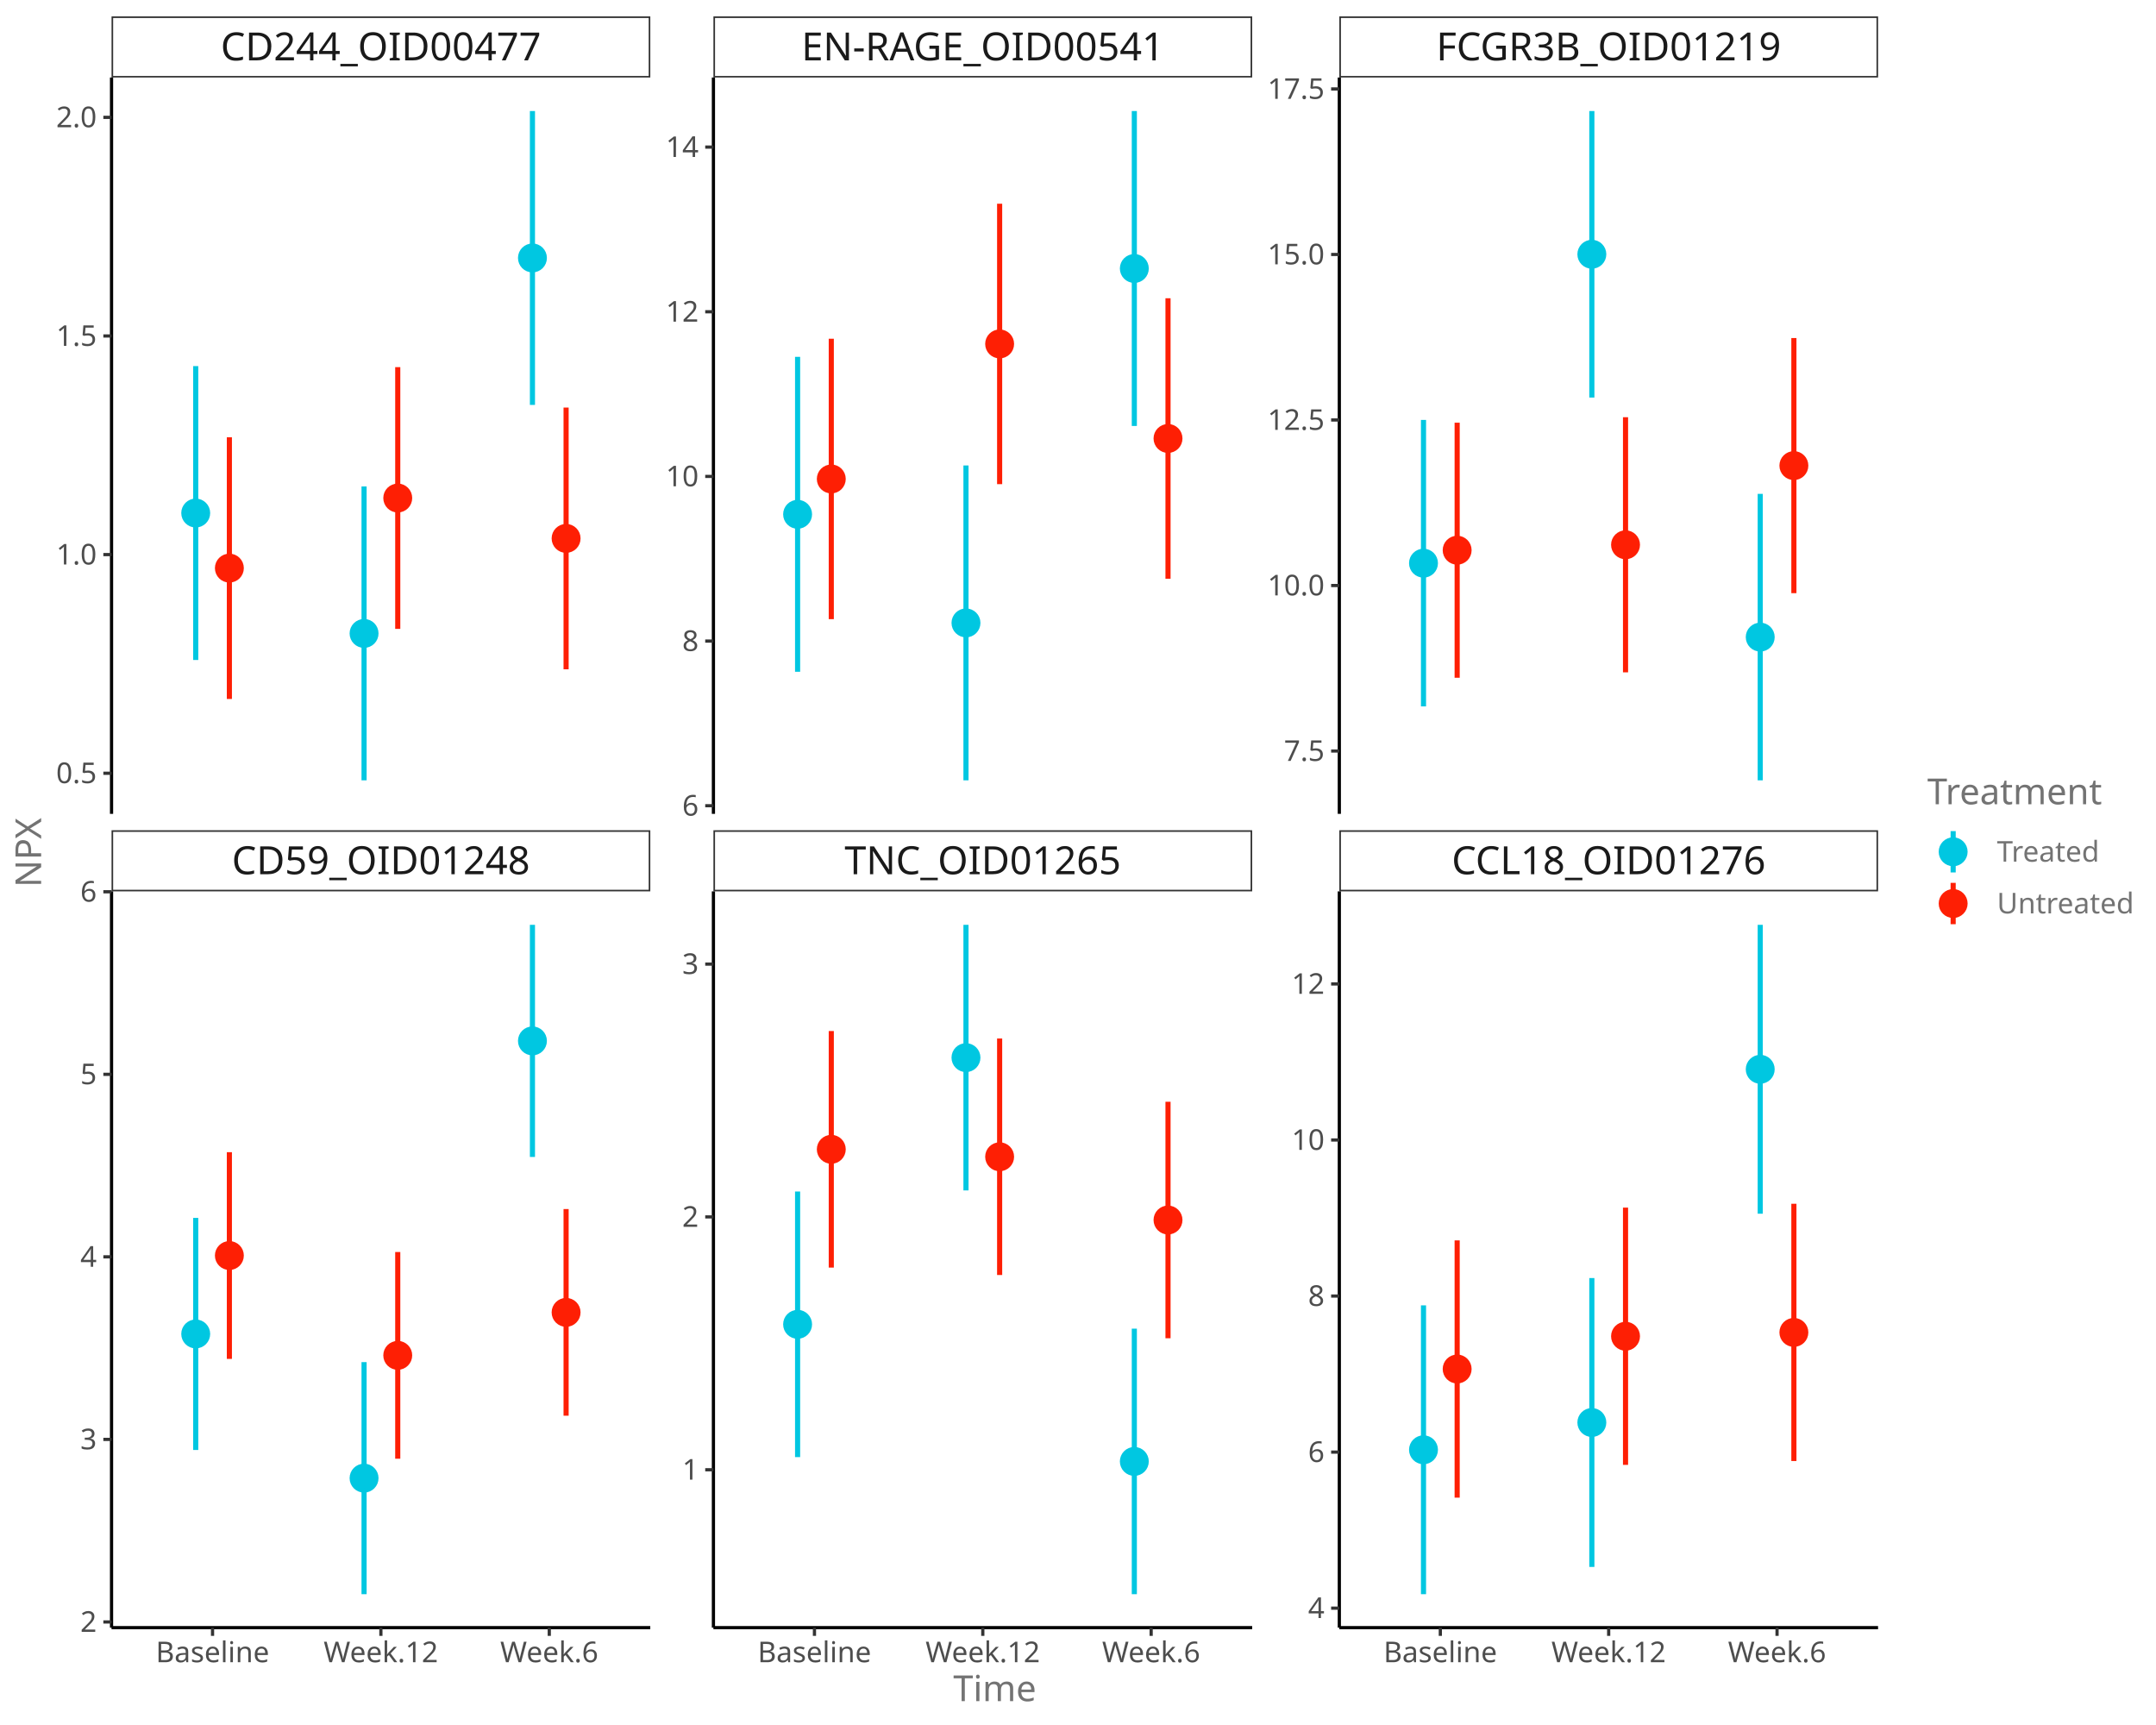
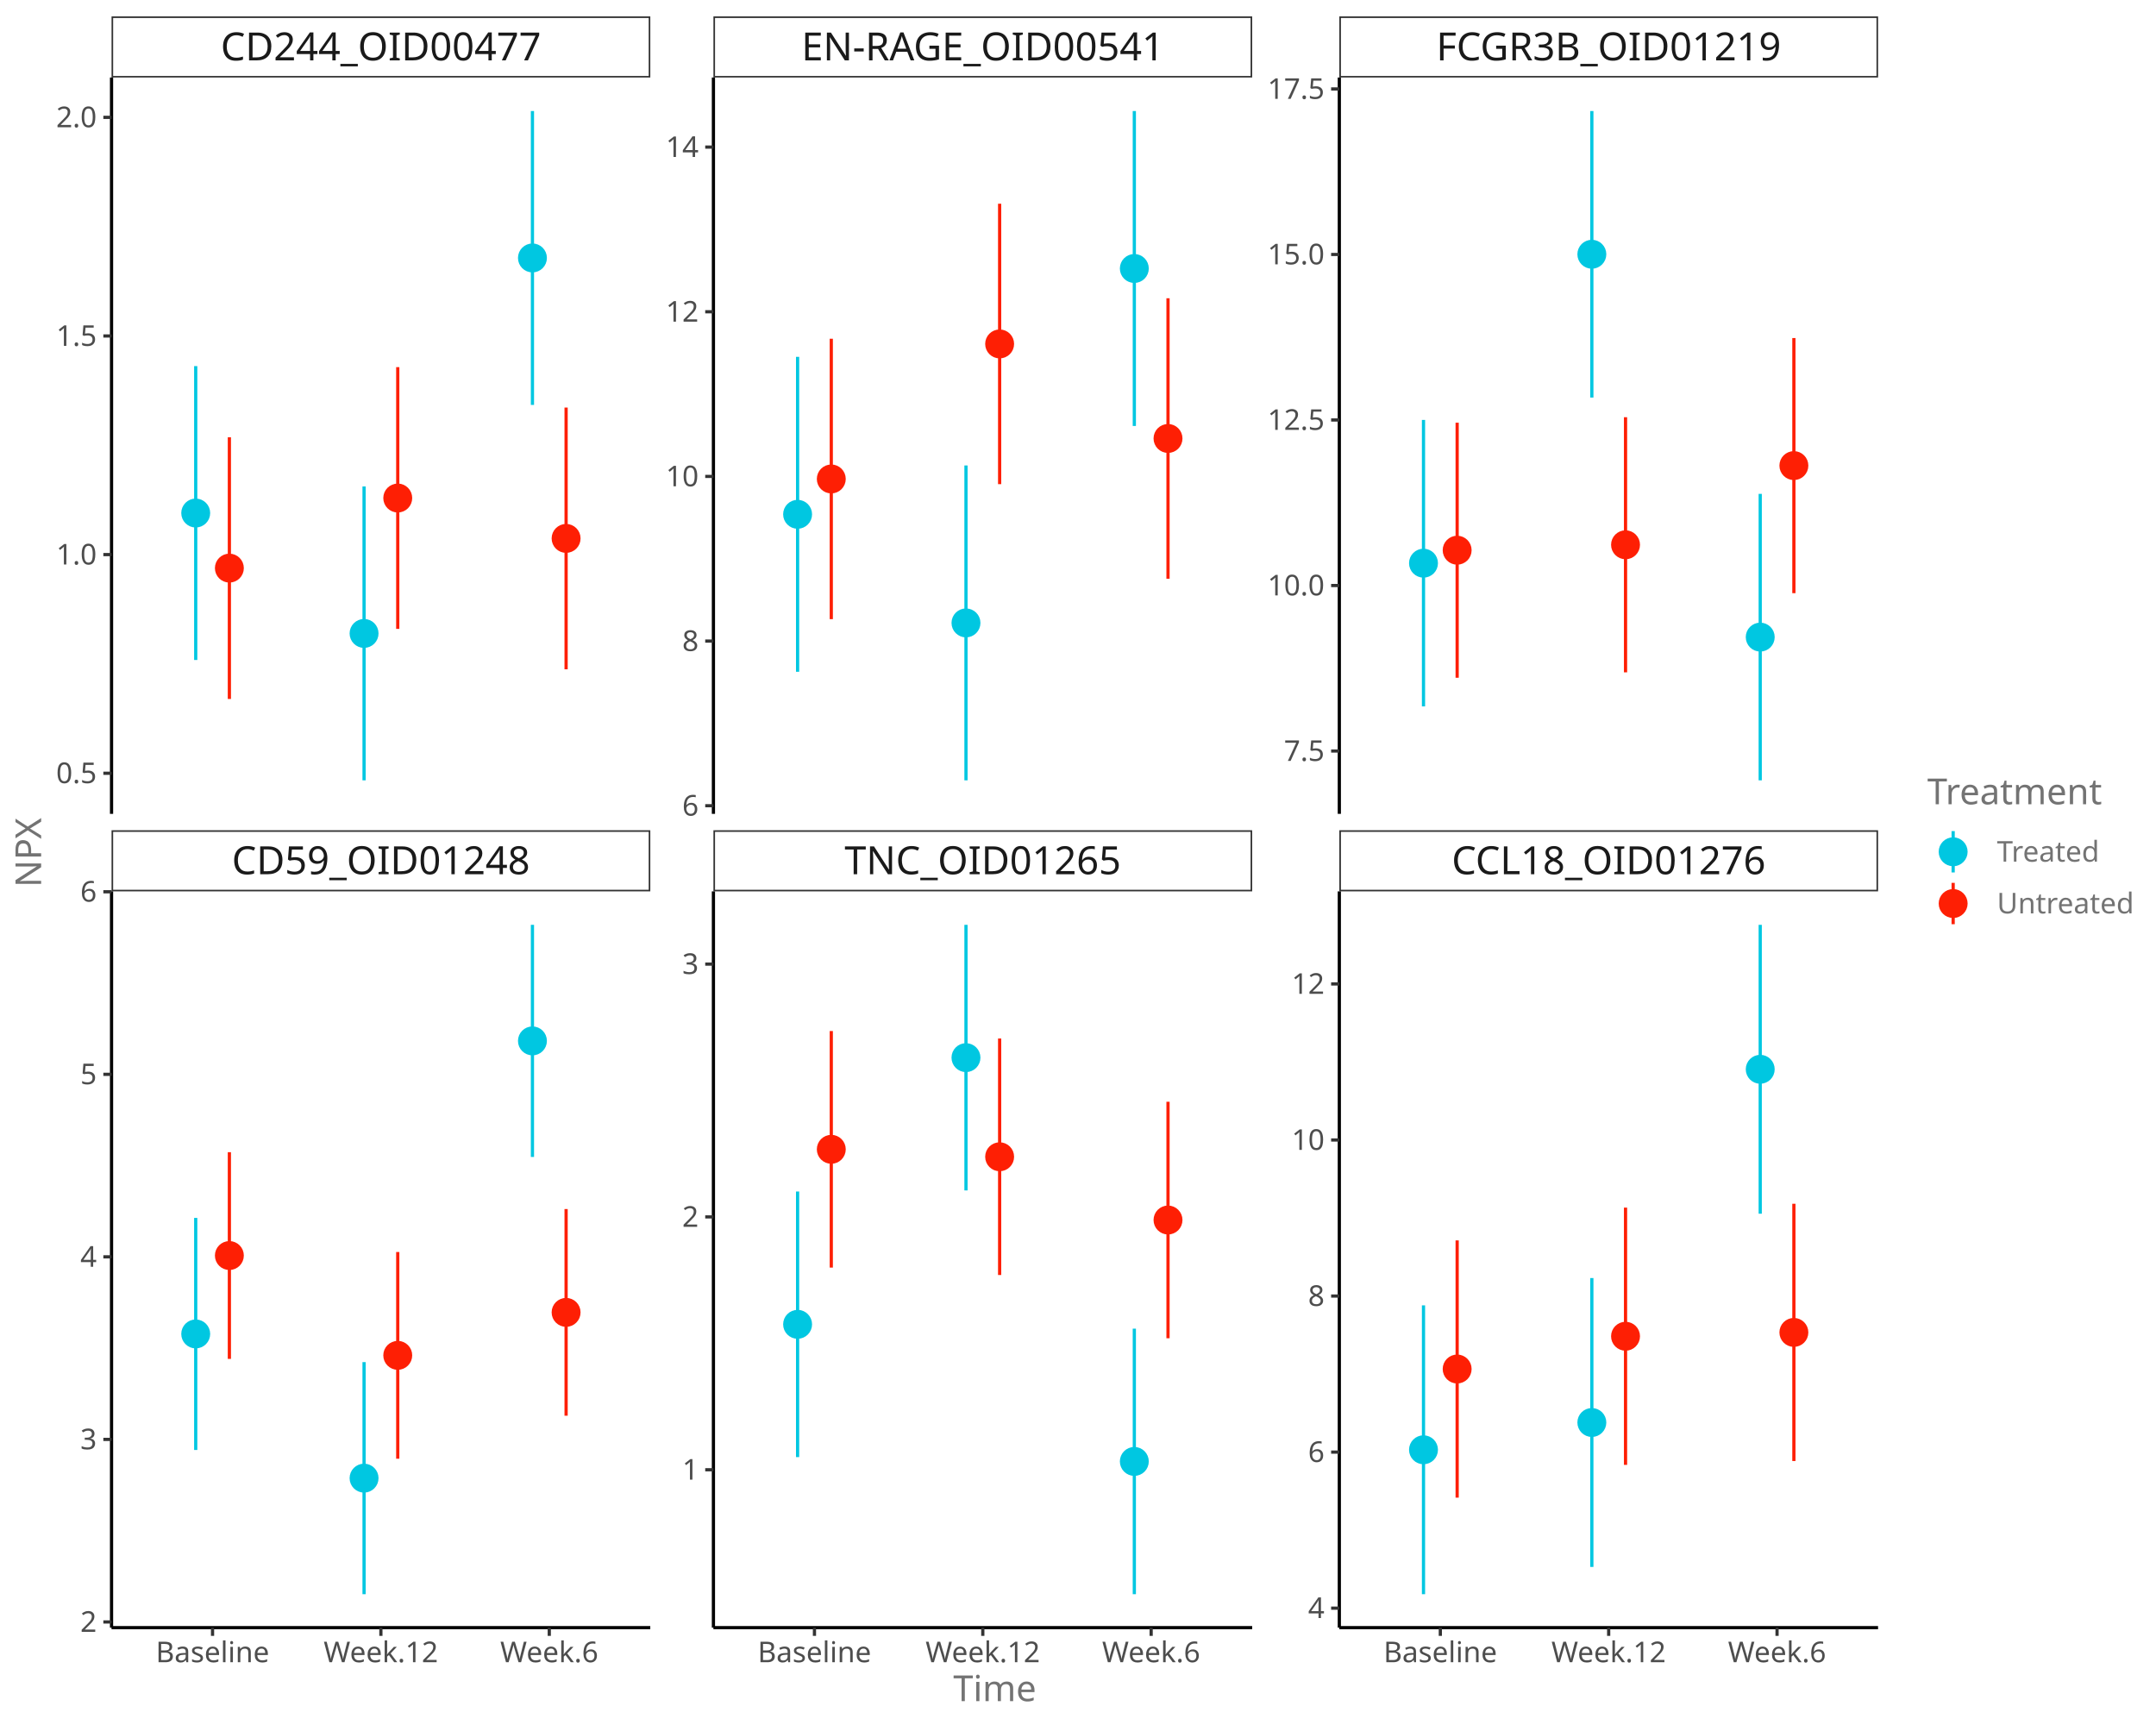
<svg xmlns="http://www.w3.org/2000/svg" class="svglite" data-engine-version="2.0" width="720.00pt" height="576.00pt" viewBox="0 0 720.00 576.00">
  <defs>
    <style type="text/css">
    .svglite line, .svglite polyline, .svglite polygon, .svglite path, .svglite rect, .svglite circle {
      fill: none;
      stroke: #000000;
      stroke-linecap: round;
      stroke-linejoin: round;
      stroke-miterlimit: 10.00;
    }
  </style>
  </defs>
  <rect width="100%" height="100%" style="stroke: none; fill: #FFFFFF;" />
  <defs>
    <clipPath id="cpMC4wMHw3MjAuMDB8MC4wMHw1NzYuMDA=">
      <rect x="0.00" y="0.00" width="720.00" height="576.00" />
    </clipPath>
  </defs>
  <g clip-path="url(#cpMC4wMHw3MjAuMDB8MC4wMHw1NzYuMDA=)">
    <rect x="0" y="0.00" width="720.00" height="576.00" style="stroke-width: 1.07; stroke: #FFFFFF; fill: #FFFFFF;" />
  </g>
  <defs>
    <clipPath id="cpMzcuMjV8MjE3LjE2fDI1Ljg5fDI3MS43NQ==">
      <rect x="37.25" y="25.89" width="179.92" height="245.86" />
    </clipPath>
  </defs>
  <g clip-path="url(#cpMzcuMjV8MjE3LjE2fDI1Ljg5fDI3MS43NQ==)">
    <rect x="37.25" y="25.89" width="179.92" height="245.86" style="stroke-width: 1.07; stroke: none; fill: #FFFFFF;" />
-     <line x1="65.36" y1="220.38" x2="65.36" y2="122.25" style="stroke-width: 1.71; stroke: #00C7E1; stroke-linecap: butt;" />
-     <line x1="121.58" y1="260.57" x2="121.58" y2="162.44" style="stroke-width: 1.71; stroke: #00C7E1; stroke-linecap: butt;" />
-     <line x1="177.81" y1="135.20" x2="177.81" y2="37.07" style="stroke-width: 1.71; stroke: #00C7E1; stroke-linecap: butt;" />
-     <line x1="76.60" y1="233.40" x2="76.60" y2="146.01" style="stroke-width: 1.71; stroke: #FE1F04; stroke-linecap: butt;" />
-     <line x1="132.83" y1="209.99" x2="132.83" y2="122.60" style="stroke-width: 1.71; stroke: #FE1F04; stroke-linecap: butt;" />
-     <line x1="189.05" y1="223.48" x2="189.05" y2="136.09" style="stroke-width: 1.71; stroke: #FE1F04; stroke-linecap: butt;" />
+     <line x1="65.36" y1="220.38" x2="65.36" y2="122.25" style="stroke-width: 1.07; stroke: #00C7E1; stroke-linecap: butt;" />
+     <line x1="121.58" y1="260.57" x2="121.58" y2="162.44" style="stroke-width: 1.07; stroke: #00C7E1; stroke-linecap: butt;" />
+     <line x1="177.81" y1="135.20" x2="177.81" y2="37.07" style="stroke-width: 1.07; stroke: #00C7E1; stroke-linecap: butt;" />
+     <line x1="76.60" y1="233.40" x2="76.60" y2="146.01" style="stroke-width: 1.07; stroke: #FE1F04; stroke-linecap: butt;" />
+     <line x1="132.83" y1="209.99" x2="132.83" y2="122.60" style="stroke-width: 1.07; stroke: #FE1F04; stroke-linecap: butt;" />
+     <line x1="189.05" y1="223.48" x2="189.05" y2="136.09" style="stroke-width: 1.07; stroke: #FE1F04; stroke-linecap: butt;" />
    <circle cx="65.36" cy="171.31" r="4.12" style="stroke-width: 1.42; stroke: #00C7E1; fill: #00C7E1;" />
    <circle cx="121.58" cy="211.51" r="4.12" style="stroke-width: 1.42; stroke: #00C7E1; fill: #00C7E1;" />
    <circle cx="177.81" cy="86.13" r="4.12" style="stroke-width: 1.42; stroke: #00C7E1; fill: #00C7E1;" />
    <circle cx="76.60" cy="189.70" r="4.12" style="stroke-width: 1.42; stroke: #FE1F04; fill: #FE1F04;" />
    <circle cx="132.83" cy="166.30" r="4.12" style="stroke-width: 1.42; stroke: #FE1F04; fill: #FE1F04;" />
    <circle cx="189.05" cy="179.78" r="4.12" style="stroke-width: 1.42; stroke: #FE1F04; fill: #FE1F04;" />
  </g>
  <g clip-path="url(#cpMC4wMHw3MjAuMDB8MC4wMHw1NzYuMDA=)">
</g>
  <defs>
    <clipPath id="cpMzcuMjV8MjE3LjE2fDI5Ny42NHw1NDMuNTA=">
      <rect x="37.25" y="297.64" width="179.92" height="245.86" />
    </clipPath>
  </defs>
  <g clip-path="url(#cpMzcuMjV8MjE3LjE2fDI5Ny42NHw1NDMuNTA=)">
    <rect x="37.25" y="297.64" width="179.92" height="245.86" style="stroke-width: 1.07; stroke: none; fill: #FFFFFF;" />
-     <line x1="65.36" y1="484.17" x2="65.36" y2="406.67" style="stroke-width: 1.71; stroke: #00C7E1; stroke-linecap: butt;" />
-     <line x1="121.58" y1="532.32" x2="121.58" y2="454.82" style="stroke-width: 1.71; stroke: #00C7E1; stroke-linecap: butt;" />
-     <line x1="177.81" y1="386.32" x2="177.81" y2="308.82" style="stroke-width: 1.71; stroke: #00C7E1; stroke-linecap: butt;" />
-     <line x1="76.60" y1="453.75" x2="76.60" y2="384.73" style="stroke-width: 1.71; stroke: #FE1F04; stroke-linecap: butt;" />
-     <line x1="132.83" y1="487.08" x2="132.83" y2="418.06" style="stroke-width: 1.71; stroke: #FE1F04; stroke-linecap: butt;" />
-     <line x1="189.05" y1="472.73" x2="189.05" y2="403.71" style="stroke-width: 1.71; stroke: #FE1F04; stroke-linecap: butt;" />
+     <line x1="65.36" y1="484.17" x2="65.36" y2="406.67" style="stroke-width: 1.07; stroke: #00C7E1; stroke-linecap: butt;" />
+     <line x1="121.58" y1="532.32" x2="121.58" y2="454.82" style="stroke-width: 1.07; stroke: #00C7E1; stroke-linecap: butt;" />
+     <line x1="177.81" y1="386.32" x2="177.81" y2="308.82" style="stroke-width: 1.07; stroke: #00C7E1; stroke-linecap: butt;" />
+     <line x1="76.60" y1="453.75" x2="76.60" y2="384.73" style="stroke-width: 1.07; stroke: #FE1F04; stroke-linecap: butt;" />
+     <line x1="132.83" y1="487.08" x2="132.83" y2="418.06" style="stroke-width: 1.07; stroke: #FE1F04; stroke-linecap: butt;" />
+     <line x1="189.05" y1="472.73" x2="189.05" y2="403.71" style="stroke-width: 1.07; stroke: #FE1F04; stroke-linecap: butt;" />
    <circle cx="65.36" cy="445.42" r="4.12" style="stroke-width: 1.42; stroke: #00C7E1; fill: #00C7E1;" />
    <circle cx="121.58" cy="493.57" r="4.12" style="stroke-width: 1.42; stroke: #00C7E1; fill: #00C7E1;" />
    <circle cx="177.81" cy="347.57" r="4.12" style="stroke-width: 1.42; stroke: #00C7E1; fill: #00C7E1;" />
    <circle cx="76.60" cy="419.24" r="4.12" style="stroke-width: 1.42; stroke: #FE1F04; fill: #FE1F04;" />
    <circle cx="132.83" cy="452.57" r="4.12" style="stroke-width: 1.42; stroke: #FE1F04; fill: #FE1F04;" />
    <circle cx="189.05" cy="438.22" r="4.12" style="stroke-width: 1.42; stroke: #FE1F04; fill: #FE1F04;" />
  </g>
  <g clip-path="url(#cpMC4wMHw3MjAuMDB8MC4wMHw1NzYuMDA=)">
</g>
  <defs>
    <clipPath id="cpMjM4LjI1fDQxOC4xN3wyNS44OXwyNzEuNzU=">
      <rect x="238.25" y="25.89" width="179.92" height="245.86" />
    </clipPath>
  </defs>
  <g clip-path="url(#cpMjM4LjI1fDQxOC4xN3wyNS44OXwyNzEuNzU=)">
    <rect x="238.25" y="25.89" width="179.92" height="245.86" style="stroke-width: 1.07; stroke: none; fill: #FFFFFF;" />
-     <line x1="266.36" y1="224.31" x2="266.36" y2="119.15" style="stroke-width: 1.71; stroke: #00C7E1; stroke-linecap: butt;" />
-     <line x1="322.59" y1="260.57" x2="322.59" y2="155.42" style="stroke-width: 1.71; stroke: #00C7E1; stroke-linecap: butt;" />
-     <line x1="378.81" y1="142.23" x2="378.81" y2="37.07" style="stroke-width: 1.71; stroke: #00C7E1; stroke-linecap: butt;" />
-     <line x1="277.61" y1="206.75" x2="277.61" y2="113.10" style="stroke-width: 1.71; stroke: #FE1F04; stroke-linecap: butt;" />
-     <line x1="333.83" y1="161.67" x2="333.83" y2="68.02" style="stroke-width: 1.71; stroke: #FE1F04; stroke-linecap: butt;" />
-     <line x1="390.06" y1="193.24" x2="390.06" y2="99.59" style="stroke-width: 1.71; stroke: #FE1F04; stroke-linecap: butt;" />
+     <line x1="266.36" y1="224.31" x2="266.36" y2="119.15" style="stroke-width: 1.07; stroke: #00C7E1; stroke-linecap: butt;" />
+     <line x1="322.59" y1="260.57" x2="322.59" y2="155.42" style="stroke-width: 1.07; stroke: #00C7E1; stroke-linecap: butt;" />
+     <line x1="378.81" y1="142.23" x2="378.81" y2="37.07" style="stroke-width: 1.07; stroke: #00C7E1; stroke-linecap: butt;" />
+     <line x1="277.61" y1="206.75" x2="277.61" y2="113.10" style="stroke-width: 1.07; stroke: #FE1F04; stroke-linecap: butt;" />
+     <line x1="333.83" y1="161.67" x2="333.83" y2="68.02" style="stroke-width: 1.07; stroke: #FE1F04; stroke-linecap: butt;" />
+     <line x1="390.06" y1="193.24" x2="390.06" y2="99.59" style="stroke-width: 1.07; stroke: #FE1F04; stroke-linecap: butt;" />
    <circle cx="266.36" cy="171.73" r="4.12" style="stroke-width: 1.42; stroke: #00C7E1; fill: #00C7E1;" />
    <circle cx="322.59" cy="208.00" r="4.12" style="stroke-width: 1.42; stroke: #00C7E1; fill: #00C7E1;" />
    <circle cx="378.81" cy="89.65" r="4.12" style="stroke-width: 1.42; stroke: #00C7E1; fill: #00C7E1;" />
    <circle cx="277.61" cy="159.93" r="4.12" style="stroke-width: 1.42; stroke: #FE1F04; fill: #FE1F04;" />
    <circle cx="333.83" cy="114.84" r="4.12" style="stroke-width: 1.42; stroke: #FE1F04; fill: #FE1F04;" />
    <circle cx="390.06" cy="146.41" r="4.12" style="stroke-width: 1.42; stroke: #FE1F04; fill: #FE1F04;" />
  </g>
  <g clip-path="url(#cpMC4wMHw3MjAuMDB8MC4wMHw1NzYuMDA=)">
</g>
  <defs>
    <clipPath id="cpMjM4LjI1fDQxOC4xN3wyOTcuNjR8NTQzLjUw">
      <rect x="238.25" y="297.64" width="179.92" height="245.86" />
    </clipPath>
  </defs>
  <g clip-path="url(#cpMjM4LjI1fDQxOC4xN3wyOTcuNjR8NTQzLjUw)">
    <rect x="238.25" y="297.64" width="179.92" height="245.86" style="stroke-width: 1.07; stroke: none; fill: #FFFFFF;" />
-     <line x1="266.36" y1="486.55" x2="266.36" y2="397.87" style="stroke-width: 1.71; stroke: #00C7E1; stroke-linecap: butt;" />
-     <line x1="322.59" y1="397.50" x2="322.59" y2="308.82" style="stroke-width: 1.71; stroke: #00C7E1; stroke-linecap: butt;" />
-     <line x1="378.81" y1="532.32" x2="378.81" y2="443.65" style="stroke-width: 1.71; stroke: #00C7E1; stroke-linecap: butt;" />
-     <line x1="277.61" y1="423.26" x2="277.61" y2="344.28" style="stroke-width: 1.71; stroke: #FE1F04; stroke-linecap: butt;" />
-     <line x1="333.83" y1="425.74" x2="333.83" y2="346.77" style="stroke-width: 1.71; stroke: #FE1F04; stroke-linecap: butt;" />
-     <line x1="390.06" y1="446.87" x2="390.06" y2="367.89" style="stroke-width: 1.71; stroke: #FE1F04; stroke-linecap: butt;" />
+     <line x1="266.36" y1="486.55" x2="266.36" y2="397.87" style="stroke-width: 1.07; stroke: #00C7E1; stroke-linecap: butt;" />
+     <line x1="322.59" y1="397.50" x2="322.59" y2="308.82" style="stroke-width: 1.07; stroke: #00C7E1; stroke-linecap: butt;" />
+     <line x1="378.81" y1="532.32" x2="378.81" y2="443.65" style="stroke-width: 1.07; stroke: #00C7E1; stroke-linecap: butt;" />
+     <line x1="277.61" y1="423.26" x2="277.61" y2="344.28" style="stroke-width: 1.07; stroke: #FE1F04; stroke-linecap: butt;" />
+     <line x1="333.83" y1="425.74" x2="333.83" y2="346.77" style="stroke-width: 1.07; stroke: #FE1F04; stroke-linecap: butt;" />
+     <line x1="390.06" y1="446.87" x2="390.06" y2="367.89" style="stroke-width: 1.07; stroke: #FE1F04; stroke-linecap: butt;" />
    <circle cx="266.36" cy="442.21" r="4.12" style="stroke-width: 1.42; stroke: #00C7E1; fill: #00C7E1;" />
    <circle cx="322.59" cy="353.16" r="4.12" style="stroke-width: 1.42; stroke: #00C7E1; fill: #00C7E1;" />
    <circle cx="378.81" cy="487.99" r="4.12" style="stroke-width: 1.42; stroke: #00C7E1; fill: #00C7E1;" />
    <circle cx="277.61" cy="383.77" r="4.12" style="stroke-width: 1.42; stroke: #FE1F04; fill: #FE1F04;" />
    <circle cx="333.83" cy="386.26" r="4.12" style="stroke-width: 1.42; stroke: #FE1F04; fill: #FE1F04;" />
    <circle cx="390.06" cy="407.38" r="4.12" style="stroke-width: 1.42; stroke: #FE1F04; fill: #FE1F04;" />
  </g>
  <g clip-path="url(#cpMC4wMHw3MjAuMDB8MC4wMHw1NzYuMDA=)">
</g>
  <defs>
    <clipPath id="cpNDQ3LjI3fDYyNy4xOHwyNS44OXwyNzEuNzU=">
      <rect x="447.27" y="25.89" width="179.92" height="245.86" />
    </clipPath>
  </defs>
  <g clip-path="url(#cpNDQ3LjI3fDYyNy4xOHwyNS44OXwyNzEuNzU=)">
    <rect x="447.27" y="25.89" width="179.92" height="245.86" style="stroke-width: 1.07; stroke: none; fill: #FFFFFF;" />
-     <line x1="475.38" y1="235.88" x2="475.38" y2="140.22" style="stroke-width: 1.71; stroke: #00C7E1; stroke-linecap: butt;" />
-     <line x1="531.60" y1="132.74" x2="531.60" y2="37.07" style="stroke-width: 1.71; stroke: #00C7E1; stroke-linecap: butt;" />
-     <line x1="587.83" y1="260.57" x2="587.83" y2="164.91" style="stroke-width: 1.71; stroke: #00C7E1; stroke-linecap: butt;" />
-     <line x1="486.62" y1="226.32" x2="486.62" y2="141.13" style="stroke-width: 1.71; stroke: #FE1F04; stroke-linecap: butt;" />
-     <line x1="542.85" y1="224.51" x2="542.85" y2="139.31" style="stroke-width: 1.71; stroke: #FE1F04; stroke-linecap: butt;" />
-     <line x1="599.07" y1="198.06" x2="599.07" y2="112.87" style="stroke-width: 1.71; stroke: #FE1F04; stroke-linecap: butt;" />
+     <line x1="475.38" y1="235.88" x2="475.38" y2="140.22" style="stroke-width: 1.07; stroke: #00C7E1; stroke-linecap: butt;" />
+     <line x1="531.60" y1="132.74" x2="531.60" y2="37.07" style="stroke-width: 1.07; stroke: #00C7E1; stroke-linecap: butt;" />
+     <line x1="587.83" y1="260.57" x2="587.83" y2="164.91" style="stroke-width: 1.07; stroke: #00C7E1; stroke-linecap: butt;" />
+     <line x1="486.62" y1="226.32" x2="486.62" y2="141.13" style="stroke-width: 1.07; stroke: #FE1F04; stroke-linecap: butt;" />
+     <line x1="542.85" y1="224.51" x2="542.85" y2="139.31" style="stroke-width: 1.07; stroke: #FE1F04; stroke-linecap: butt;" />
+     <line x1="599.07" y1="198.06" x2="599.07" y2="112.87" style="stroke-width: 1.07; stroke: #FE1F04; stroke-linecap: butt;" />
    <circle cx="475.38" cy="188.05" r="4.12" style="stroke-width: 1.42; stroke: #00C7E1; fill: #00C7E1;" />
    <circle cx="531.60" cy="84.90" r="4.12" style="stroke-width: 1.42; stroke: #00C7E1; fill: #00C7E1;" />
    <circle cx="587.83" cy="212.74" r="4.12" style="stroke-width: 1.42; stroke: #00C7E1; fill: #00C7E1;" />
    <circle cx="486.62" cy="183.72" r="4.12" style="stroke-width: 1.42; stroke: #FE1F04; fill: #FE1F04;" />
    <circle cx="542.85" cy="181.91" r="4.12" style="stroke-width: 1.42; stroke: #FE1F04; fill: #FE1F04;" />
    <circle cx="599.07" cy="155.47" r="4.12" style="stroke-width: 1.42; stroke: #FE1F04; fill: #FE1F04;" />
  </g>
  <g clip-path="url(#cpMC4wMHw3MjAuMDB8MC4wMHw1NzYuMDA=)">
</g>
  <defs>
    <clipPath id="cpNDQ3LjI3fDYyNy4xOHwyOTcuNjR8NTQzLjUw">
      <rect x="447.27" y="297.64" width="179.92" height="245.86" />
    </clipPath>
  </defs>
  <g clip-path="url(#cpNDQ3LjI3fDYyNy4xOHwyOTcuNjR8NTQzLjUw)">
    <rect x="447.27" y="297.64" width="179.92" height="245.86" style="stroke-width: 1.07; stroke: none; fill: #FFFFFF;" />
-     <line x1="475.38" y1="532.32" x2="475.38" y2="435.87" style="stroke-width: 1.71; stroke: #00C7E1; stroke-linecap: butt;" />
-     <line x1="531.60" y1="523.22" x2="531.60" y2="426.76" style="stroke-width: 1.71; stroke: #00C7E1; stroke-linecap: butt;" />
-     <line x1="587.83" y1="405.27" x2="587.83" y2="308.82" style="stroke-width: 1.71; stroke: #00C7E1; stroke-linecap: butt;" />
-     <line x1="486.62" y1="500.08" x2="486.62" y2="414.18" style="stroke-width: 1.71; stroke: #FE1F04; stroke-linecap: butt;" />
-     <line x1="542.85" y1="489.14" x2="542.85" y2="403.24" style="stroke-width: 1.71; stroke: #FE1F04; stroke-linecap: butt;" />
-     <line x1="599.07" y1="487.86" x2="599.07" y2="401.96" style="stroke-width: 1.71; stroke: #FE1F04; stroke-linecap: butt;" />
+     <line x1="475.38" y1="532.32" x2="475.38" y2="435.87" style="stroke-width: 1.07; stroke: #00C7E1; stroke-linecap: butt;" />
+     <line x1="531.60" y1="523.22" x2="531.60" y2="426.76" style="stroke-width: 1.07; stroke: #00C7E1; stroke-linecap: butt;" />
+     <line x1="587.83" y1="405.27" x2="587.83" y2="308.82" style="stroke-width: 1.07; stroke: #00C7E1; stroke-linecap: butt;" />
+     <line x1="486.62" y1="500.08" x2="486.62" y2="414.18" style="stroke-width: 1.07; stroke: #FE1F04; stroke-linecap: butt;" />
+     <line x1="542.85" y1="489.14" x2="542.85" y2="403.24" style="stroke-width: 1.07; stroke: #FE1F04; stroke-linecap: butt;" />
+     <line x1="599.07" y1="487.86" x2="599.07" y2="401.96" style="stroke-width: 1.07; stroke: #FE1F04; stroke-linecap: butt;" />
    <circle cx="475.38" cy="484.10" r="4.12" style="stroke-width: 1.42; stroke: #00C7E1; fill: #00C7E1;" />
    <circle cx="531.60" cy="474.99" r="4.12" style="stroke-width: 1.42; stroke: #00C7E1; fill: #00C7E1;" />
    <circle cx="587.83" cy="357.05" r="4.12" style="stroke-width: 1.42; stroke: #00C7E1; fill: #00C7E1;" />
    <circle cx="486.62" cy="457.13" r="4.12" style="stroke-width: 1.42; stroke: #FE1F04; fill: #FE1F04;" />
    <circle cx="542.85" cy="446.19" r="4.12" style="stroke-width: 1.42; stroke: #FE1F04; fill: #FE1F04;" />
    <circle cx="599.07" cy="444.91" r="4.12" style="stroke-width: 1.42; stroke: #FE1F04; fill: #FE1F04;" />
  </g>
  <g clip-path="url(#cpMC4wMHw3MjAuMDB8MC4wMHw1NzYuMDA=)">
</g>
  <defs>
    <clipPath id="cpMzcuMjV8MjE3LjE2fDI3Ny4yM3wyOTcuNjQ=">
      <rect x="37.25" y="277.23" width="179.92" height="20.41" />
    </clipPath>
  </defs>
  <g clip-path="url(#cpMzcuMjV8MjE3LjE2fDI3Ny4yM3wyOTcuNjQ=)">
    <rect x="37.25" y="277.23" width="179.92" height="20.41" style="stroke-width: 1.07; stroke: #333333; fill: #FFFFFF;" />
    <text x="127.20" y="291.91" text-anchor="middle" style="font-size: 13.00px; fill: #1A1A1A; font-family: sans;" textLength="99.75px" lengthAdjust="spacingAndGlyphs">CD59_OID01248</text>
  </g>
  <g clip-path="url(#cpMC4wMHw3MjAuMDB8MC4wMHw1NzYuMDA=)">
</g>
  <defs>
    <clipPath id="cpMjM4LjI1fDQxOC4xN3wyNzcuMjN8Mjk3LjY0">
      <rect x="238.25" y="277.23" width="179.92" height="20.41" />
    </clipPath>
  </defs>
  <g clip-path="url(#cpMjM4LjI1fDQxOC4xN3wyNzcuMjN8Mjk3LjY0)">
    <rect x="238.25" y="277.23" width="179.92" height="20.41" style="stroke-width: 1.07; stroke: #333333; fill: #FFFFFF;" />
    <text x="328.21" y="291.91" text-anchor="middle" style="font-size: 13.00px; fill: #1A1A1A; font-family: sans;" textLength="93.23px" lengthAdjust="spacingAndGlyphs">TNC_OID01265</text>
  </g>
  <g clip-path="url(#cpMC4wMHw3MjAuMDB8MC4wMHw1NzYuMDA=)">
</g>
  <defs>
    <clipPath id="cpNDQ3LjI3fDYyNy4xOHwyNzcuMjN8Mjk3LjY0">
      <rect x="447.27" y="277.23" width="179.92" height="20.41" />
    </clipPath>
  </defs>
  <g clip-path="url(#cpNDQ3LjI3fDYyNy4xOHwyNzcuMjN8Mjk3LjY0)">
    <rect x="447.27" y="277.23" width="179.92" height="20.41" style="stroke-width: 1.07; stroke: #333333; fill: #FFFFFF;" />
    <text x="537.22" y="291.91" text-anchor="middle" style="font-size: 13.00px; fill: #1A1A1A; font-family: sans;" textLength="106.98px" lengthAdjust="spacingAndGlyphs">CCL18_OID01276</text>
  </g>
  <g clip-path="url(#cpMC4wMHw3MjAuMDB8MC4wMHw1NzYuMDA=)">
</g>
  <defs>
    <clipPath id="cpMzcuMjV8MjE3LjE2fDUuNDh8MjUuODk=">
      <rect x="37.25" y="5.48" width="179.92" height="20.41" />
    </clipPath>
  </defs>
  <g clip-path="url(#cpMzcuMjV8MjE3LjE2fDUuNDh8MjUuODk=)">
    <rect x="37.25" y="5.48" width="179.92" height="20.41" style="stroke-width: 1.07; stroke: #333333; fill: #FFFFFF;" />
    <text x="127.20" y="20.16" text-anchor="middle" style="font-size: 13.00px; fill: #1A1A1A; font-family: sans;" textLength="106.98px" lengthAdjust="spacingAndGlyphs">CD244_OID00477</text>
  </g>
  <g clip-path="url(#cpMC4wMHw3MjAuMDB8MC4wMHw1NzYuMDA=)">
</g>
  <defs>
    <clipPath id="cpMjM4LjI1fDQxOC4xN3w1LjQ4fDI1Ljg5">
      <rect x="238.25" y="5.48" width="179.92" height="20.41" />
    </clipPath>
  </defs>
  <g clip-path="url(#cpMjM4LjI1fDQxOC4xN3w1LjQ4fDI1Ljg5)">
    <rect x="238.25" y="5.48" width="179.92" height="20.41" style="stroke-width: 1.07; stroke: #333333; fill: #FFFFFF;" />
    <text x="328.21" y="20.16" text-anchor="middle" style="font-size: 13.00px; fill: #1A1A1A; font-family: sans;" textLength="125.75px" lengthAdjust="spacingAndGlyphs">EN-RAGE_OID00541</text>
  </g>
  <g clip-path="url(#cpMC4wMHw3MjAuMDB8MC4wMHw1NzYuMDA=)">
</g>
  <defs>
    <clipPath id="cpNDQ3LjI3fDYyNy4xOHw1LjQ4fDI1Ljg5">
      <rect x="447.27" y="5.48" width="179.92" height="20.41" />
    </clipPath>
  </defs>
  <g clip-path="url(#cpNDQ3LjI3fDYyNy4xOHw1LjQ4fDI1Ljg5)">
    <rect x="447.27" y="5.48" width="179.92" height="20.41" style="stroke-width: 1.07; stroke: #333333; fill: #FFFFFF;" />
    <text x="537.22" y="20.16" text-anchor="middle" style="font-size: 13.00px; fill: #1A1A1A; font-family: sans;" textLength="119.25px" lengthAdjust="spacingAndGlyphs">FCGR3B_OID01219</text>
  </g>
  <g clip-path="url(#cpMC4wMHw3MjAuMDB8MC4wMHw1NzYuMDA=)">
    <polyline points="37.25,543.50 217.16,543.50 " style="stroke-width: 1.07; stroke-linecap: butt;" />
    <polyline points="70.98,546.24 70.98,543.50 " style="stroke-width: 1.07; stroke: #333333; stroke-linecap: butt;" />
    <polyline points="127.20,546.24 127.20,543.50 " style="stroke-width: 1.07; stroke: #333333; stroke-linecap: butt;" />
    <polyline points="183.43,546.24 183.43,543.50 " style="stroke-width: 1.07; stroke: #333333; stroke-linecap: butt;" />
    <text x="70.98" y="555.04" text-anchor="middle" style="font-size: 9.60px; fill: #4D4D4D; font-family: sans;" textLength="36.83px" lengthAdjust="spacingAndGlyphs">Baseline</text>
    <text x="127.20" y="555.04" text-anchor="middle" style="font-size: 9.60px; fill: #4D4D4D; font-family: sans;" textLength="37.89px" lengthAdjust="spacingAndGlyphs">Week.12</text>
    <text x="183.43" y="555.04" text-anchor="middle" style="font-size: 9.60px; fill: #4D4D4D; font-family: sans;" textLength="32.55px" lengthAdjust="spacingAndGlyphs">Week.6</text>
    <polyline points="238.25,543.50 418.17,543.50 " style="stroke-width: 1.07; stroke-linecap: butt;" />
    <polyline points="271.99,546.24 271.99,543.50 " style="stroke-width: 1.07; stroke: #333333; stroke-linecap: butt;" />
    <polyline points="328.21,546.24 328.21,543.50 " style="stroke-width: 1.07; stroke: #333333; stroke-linecap: butt;" />
    <polyline points="384.43,546.24 384.43,543.50 " style="stroke-width: 1.07; stroke: #333333; stroke-linecap: butt;" />
    <text x="271.99" y="555.04" text-anchor="middle" style="font-size: 9.60px; fill: #4D4D4D; font-family: sans;" textLength="36.83px" lengthAdjust="spacingAndGlyphs">Baseline</text>
    <text x="328.21" y="555.04" text-anchor="middle" style="font-size: 9.60px; fill: #4D4D4D; font-family: sans;" textLength="37.89px" lengthAdjust="spacingAndGlyphs">Week.12</text>
    <text x="384.43" y="555.04" text-anchor="middle" style="font-size: 9.60px; fill: #4D4D4D; font-family: sans;" textLength="32.55px" lengthAdjust="spacingAndGlyphs">Week.6</text>
    <polyline points="447.27,543.50 627.18,543.50 " style="stroke-width: 1.07; stroke-linecap: butt;" />
    <polyline points="481.00,546.24 481.00,543.50 " style="stroke-width: 1.07; stroke: #333333; stroke-linecap: butt;" />
    <polyline points="537.22,546.24 537.22,543.50 " style="stroke-width: 1.07; stroke: #333333; stroke-linecap: butt;" />
    <polyline points="593.45,546.24 593.45,543.50 " style="stroke-width: 1.07; stroke: #333333; stroke-linecap: butt;" />
    <text x="481.00" y="555.04" text-anchor="middle" style="font-size: 9.60px; fill: #4D4D4D; font-family: sans;" textLength="36.83px" lengthAdjust="spacingAndGlyphs">Baseline</text>
    <text x="537.22" y="555.04" text-anchor="middle" style="font-size: 9.60px; fill: #4D4D4D; font-family: sans;" textLength="37.89px" lengthAdjust="spacingAndGlyphs">Week.12</text>
    <text x="593.45" y="555.04" text-anchor="middle" style="font-size: 9.60px; fill: #4D4D4D; font-family: sans;" textLength="32.55px" lengthAdjust="spacingAndGlyphs">Week.6</text>
    <polyline points="447.27,271.75 447.27,25.89 " style="stroke-width: 1.07; stroke-linecap: butt;" />
    <text x="442.33" y="254.08" text-anchor="end" style="font-size: 9.60px; fill: #4D4D4D; font-family: sans;" textLength="13.35px" lengthAdjust="spacingAndGlyphs">7.5</text>
    <text x="442.33" y="198.81" text-anchor="end" style="font-size: 9.60px; fill: #4D4D4D; font-family: sans;" textLength="18.69px" lengthAdjust="spacingAndGlyphs">10.0</text>
    <text x="442.33" y="143.54" text-anchor="end" style="font-size: 9.60px; fill: #4D4D4D; font-family: sans;" textLength="18.69px" lengthAdjust="spacingAndGlyphs">12.5</text>
    <text x="442.33" y="88.27" text-anchor="end" style="font-size: 9.60px; fill: #4D4D4D; font-family: sans;" textLength="18.69px" lengthAdjust="spacingAndGlyphs">15.0</text>
    <text x="442.33" y="33.01" text-anchor="end" style="font-size: 9.60px; fill: #4D4D4D; font-family: sans;" textLength="18.69px" lengthAdjust="spacingAndGlyphs">17.5</text>
    <polyline points="444.53,250.78 447.27,250.78 " style="stroke-width: 1.07; stroke: #333333; stroke-linecap: butt;" />
    <polyline points="444.53,195.51 447.27,195.51 " style="stroke-width: 1.07; stroke: #333333; stroke-linecap: butt;" />
    <polyline points="444.53,140.24 447.27,140.24 " style="stroke-width: 1.07; stroke: #333333; stroke-linecap: butt;" />
    <polyline points="444.53,84.97 447.27,84.97 " style="stroke-width: 1.07; stroke: #333333; stroke-linecap: butt;" />
    <polyline points="444.53,29.70 447.27,29.70 " style="stroke-width: 1.07; stroke: #333333; stroke-linecap: butt;" />
    <polyline points="447.27,543.50 447.27,297.64 " style="stroke-width: 1.07; stroke-linecap: butt;" />
    <text x="442.33" y="540.29" text-anchor="end" style="font-size: 9.60px; fill: #4D4D4D; font-family: sans;" textLength="5.34px" lengthAdjust="spacingAndGlyphs">4</text>
    <text x="442.33" y="488.18" text-anchor="end" style="font-size: 9.60px; fill: #4D4D4D; font-family: sans;" textLength="5.34px" lengthAdjust="spacingAndGlyphs">6</text>
    <text x="442.33" y="436.07" text-anchor="end" style="font-size: 9.60px; fill: #4D4D4D; font-family: sans;" textLength="5.34px" lengthAdjust="spacingAndGlyphs">8</text>
    <text x="442.33" y="383.96" text-anchor="end" style="font-size: 9.60px; fill: #4D4D4D; font-family: sans;" textLength="10.68px" lengthAdjust="spacingAndGlyphs">10</text>
    <text x="442.33" y="331.86" text-anchor="end" style="font-size: 9.60px; fill: #4D4D4D; font-family: sans;" textLength="10.68px" lengthAdjust="spacingAndGlyphs">12</text>
    <polyline points="444.53,536.99 447.27,536.99 " style="stroke-width: 1.07; stroke: #333333; stroke-linecap: butt;" />
    <polyline points="444.53,484.88 447.27,484.88 " style="stroke-width: 1.07; stroke: #333333; stroke-linecap: butt;" />
    <polyline points="444.53,432.77 447.27,432.77 " style="stroke-width: 1.07; stroke: #333333; stroke-linecap: butt;" />
    <polyline points="444.53,380.66 447.27,380.66 " style="stroke-width: 1.07; stroke: #333333; stroke-linecap: butt;" />
    <polyline points="444.53,328.55 447.27,328.55 " style="stroke-width: 1.07; stroke: #333333; stroke-linecap: butt;" />
    <polyline points="238.25,271.75 238.25,25.89 " style="stroke-width: 1.07; stroke-linecap: butt;" />
    <text x="233.32" y="272.35" text-anchor="end" style="font-size: 9.60px; fill: #4D4D4D; font-family: sans;" textLength="5.34px" lengthAdjust="spacingAndGlyphs">6</text>
    <text x="233.32" y="217.37" text-anchor="end" style="font-size: 9.60px; fill: #4D4D4D; font-family: sans;" textLength="5.34px" lengthAdjust="spacingAndGlyphs">8</text>
    <text x="233.32" y="162.38" text-anchor="end" style="font-size: 9.60px; fill: #4D4D4D; font-family: sans;" textLength="10.68px" lengthAdjust="spacingAndGlyphs">10</text>
    <text x="233.32" y="107.40" text-anchor="end" style="font-size: 9.60px; fill: #4D4D4D; font-family: sans;" textLength="10.68px" lengthAdjust="spacingAndGlyphs">12</text>
    <text x="233.32" y="52.42" text-anchor="end" style="font-size: 9.60px; fill: #4D4D4D; font-family: sans;" textLength="10.68px" lengthAdjust="spacingAndGlyphs">14</text>
    <polyline points="235.51,269.04 238.25,269.04 " style="stroke-width: 1.07; stroke: #333333; stroke-linecap: butt;" />
    <polyline points="235.51,214.06 238.25,214.06 " style="stroke-width: 1.07; stroke: #333333; stroke-linecap: butt;" />
    <polyline points="235.51,159.08 238.25,159.08 " style="stroke-width: 1.07; stroke: #333333; stroke-linecap: butt;" />
    <polyline points="235.51,104.10 238.25,104.10 " style="stroke-width: 1.07; stroke: #333333; stroke-linecap: butt;" />
    <polyline points="235.51,49.11 238.25,49.11 " style="stroke-width: 1.07; stroke: #333333; stroke-linecap: butt;" />
    <polyline points="238.25,543.50 238.25,297.64 " style="stroke-width: 1.07; stroke-linecap: butt;" />
    <text x="233.32" y="494.07" text-anchor="end" style="font-size: 9.60px; fill: #4D4D4D; font-family: sans;" textLength="5.34px" lengthAdjust="spacingAndGlyphs">1</text>
    <text x="233.32" y="409.65" text-anchor="end" style="font-size: 9.60px; fill: #4D4D4D; font-family: sans;" textLength="5.34px" lengthAdjust="spacingAndGlyphs">2</text>
    <text x="233.32" y="325.23" text-anchor="end" style="font-size: 9.60px; fill: #4D4D4D; font-family: sans;" textLength="5.34px" lengthAdjust="spacingAndGlyphs">3</text>
    <polyline points="235.51,490.77 238.25,490.77 " style="stroke-width: 1.07; stroke: #333333; stroke-linecap: butt;" />
    <polyline points="235.51,406.34 238.25,406.34 " style="stroke-width: 1.07; stroke: #333333; stroke-linecap: butt;" />
    <polyline points="235.51,321.92 238.25,321.92 " style="stroke-width: 1.07; stroke: #333333; stroke-linecap: butt;" />
    <polyline points="37.25,271.75 37.25,25.89 " style="stroke-width: 1.07; stroke-linecap: butt;" />
    <text x="32.31" y="261.50" text-anchor="end" style="font-size: 9.60px; fill: #4D4D4D; font-family: sans;" textLength="13.35px" lengthAdjust="spacingAndGlyphs">0.5</text>
    <text x="32.31" y="188.49" text-anchor="end" style="font-size: 9.60px; fill: #4D4D4D; font-family: sans;" textLength="13.35px" lengthAdjust="spacingAndGlyphs">1.0</text>
    <text x="32.31" y="115.49" text-anchor="end" style="font-size: 9.60px; fill: #4D4D4D; font-family: sans;" textLength="13.35px" lengthAdjust="spacingAndGlyphs">1.5</text>
    <text x="32.31" y="42.48" text-anchor="end" style="font-size: 9.60px; fill: #4D4D4D; font-family: sans;" textLength="13.35px" lengthAdjust="spacingAndGlyphs">2.0</text>
    <polyline points="34.51,258.20 37.25,258.20 " style="stroke-width: 1.07; stroke: #333333; stroke-linecap: butt;" />
    <polyline points="34.51,185.19 37.25,185.19 " style="stroke-width: 1.07; stroke: #333333; stroke-linecap: butt;" />
    <polyline points="34.51,112.19 37.25,112.19 " style="stroke-width: 1.07; stroke: #333333; stroke-linecap: butt;" />
    <polyline points="34.51,39.18 37.25,39.18 " style="stroke-width: 1.07; stroke: #333333; stroke-linecap: butt;" />
    <polyline points="37.25,543.50 37.25,297.64 " style="stroke-width: 1.07; stroke-linecap: butt;" />
    <text x="32.31" y="544.90" text-anchor="end" style="font-size: 9.60px; fill: #4D4D4D; font-family: sans;" textLength="5.34px" lengthAdjust="spacingAndGlyphs">2</text>
    <text x="32.31" y="483.94" text-anchor="end" style="font-size: 9.60px; fill: #4D4D4D; font-family: sans;" textLength="5.34px" lengthAdjust="spacingAndGlyphs">3</text>
    <text x="32.31" y="422.99" text-anchor="end" style="font-size: 9.60px; fill: #4D4D4D; font-family: sans;" textLength="5.34px" lengthAdjust="spacingAndGlyphs">4</text>
    <text x="32.31" y="362.03" text-anchor="end" style="font-size: 9.60px; fill: #4D4D4D; font-family: sans;" textLength="5.34px" lengthAdjust="spacingAndGlyphs">5</text>
    <text x="32.31" y="301.08" text-anchor="end" style="font-size: 9.60px; fill: #4D4D4D; font-family: sans;" textLength="5.34px" lengthAdjust="spacingAndGlyphs">6</text>
    <polyline points="34.51,541.60 37.25,541.60 " style="stroke-width: 1.07; stroke: #333333; stroke-linecap: butt;" />
    <polyline points="34.51,480.64 37.25,480.64 " style="stroke-width: 1.07; stroke: #333333; stroke-linecap: butt;" />
    <polyline points="34.51,419.68 37.25,419.68 " style="stroke-width: 1.07; stroke: #333333; stroke-linecap: butt;" />
    <polyline points="34.51,358.73 37.25,358.73 " style="stroke-width: 1.07; stroke: #333333; stroke-linecap: butt;" />
    <polyline points="34.51,297.77 37.25,297.77 " style="stroke-width: 1.07; stroke: #333333; stroke-linecap: butt;" />
    <text x="332.21" y="568.03" text-anchor="middle" style="font-size: 12.00px; fill: #737373; font-family: sans;" textLength="26.67px" lengthAdjust="spacingAndGlyphs">Time</text>
    <text transform="translate(13.74,284.70) rotate(-90)" text-anchor="middle" style="font-size: 12.00px; fill: #737373; font-family: sans;" textLength="24.68px" lengthAdjust="spacingAndGlyphs">NPX</text>
    <rect x="638.14" y="253.57" width="76.38" height="62.25" style="stroke-width: 1.07; stroke: none; fill: #FFFFFF;" />
    <text x="643.62" y="268.56" style="font-size: 12.00px; fill: #737373; font-family: sans;" textLength="54.69px" lengthAdjust="spacingAndGlyphs">Treatment</text>
    <rect x="643.62" y="275.78" width="17.28" height="17.28" style="stroke-width: 1.07; stroke: none; fill: #FFFFFF;" />
-     <line x1="652.26" y1="291.33" x2="652.26" y2="277.51" style="stroke-width: 1.71; stroke: #00C7E1; stroke-linecap: butt;" />
+     <line x1="652.26" y1="291.33" x2="652.26" y2="277.51" style="stroke-width: 1.07; stroke: #00C7E1; stroke-linecap: butt;" />
    <circle cx="652.26" cy="284.42" r="4.12" style="stroke-width: 1.42; stroke: #00C7E1; fill: #00C7E1;" />
    <rect x="643.62" y="293.06" width="17.28" height="17.28" style="stroke-width: 1.07; stroke: none; fill: #FFFFFF;" />
-     <line x1="652.26" y1="308.61" x2="652.26" y2="294.79" style="stroke-width: 1.71; stroke: #FE1F04; stroke-linecap: butt;" />
+     <line x1="652.26" y1="308.61" x2="652.26" y2="294.79" style="stroke-width: 1.07; stroke: #FE1F04; stroke-linecap: butt;" />
    <circle cx="652.26" cy="301.70" r="4.12" style="stroke-width: 1.42; stroke: #FE1F04; fill: #FE1F04;" />
    <text x="666.88" y="287.72" style="font-size: 9.60px; fill: #737373; font-family: sans;" textLength="33.09px" lengthAdjust="spacingAndGlyphs">Treated</text>
    <text x="666.88" y="305.00" style="font-size: 9.60px; fill: #737373; font-family: sans;" textLength="42.16px" lengthAdjust="spacingAndGlyphs">Untreated</text>
  </g>
</svg>
